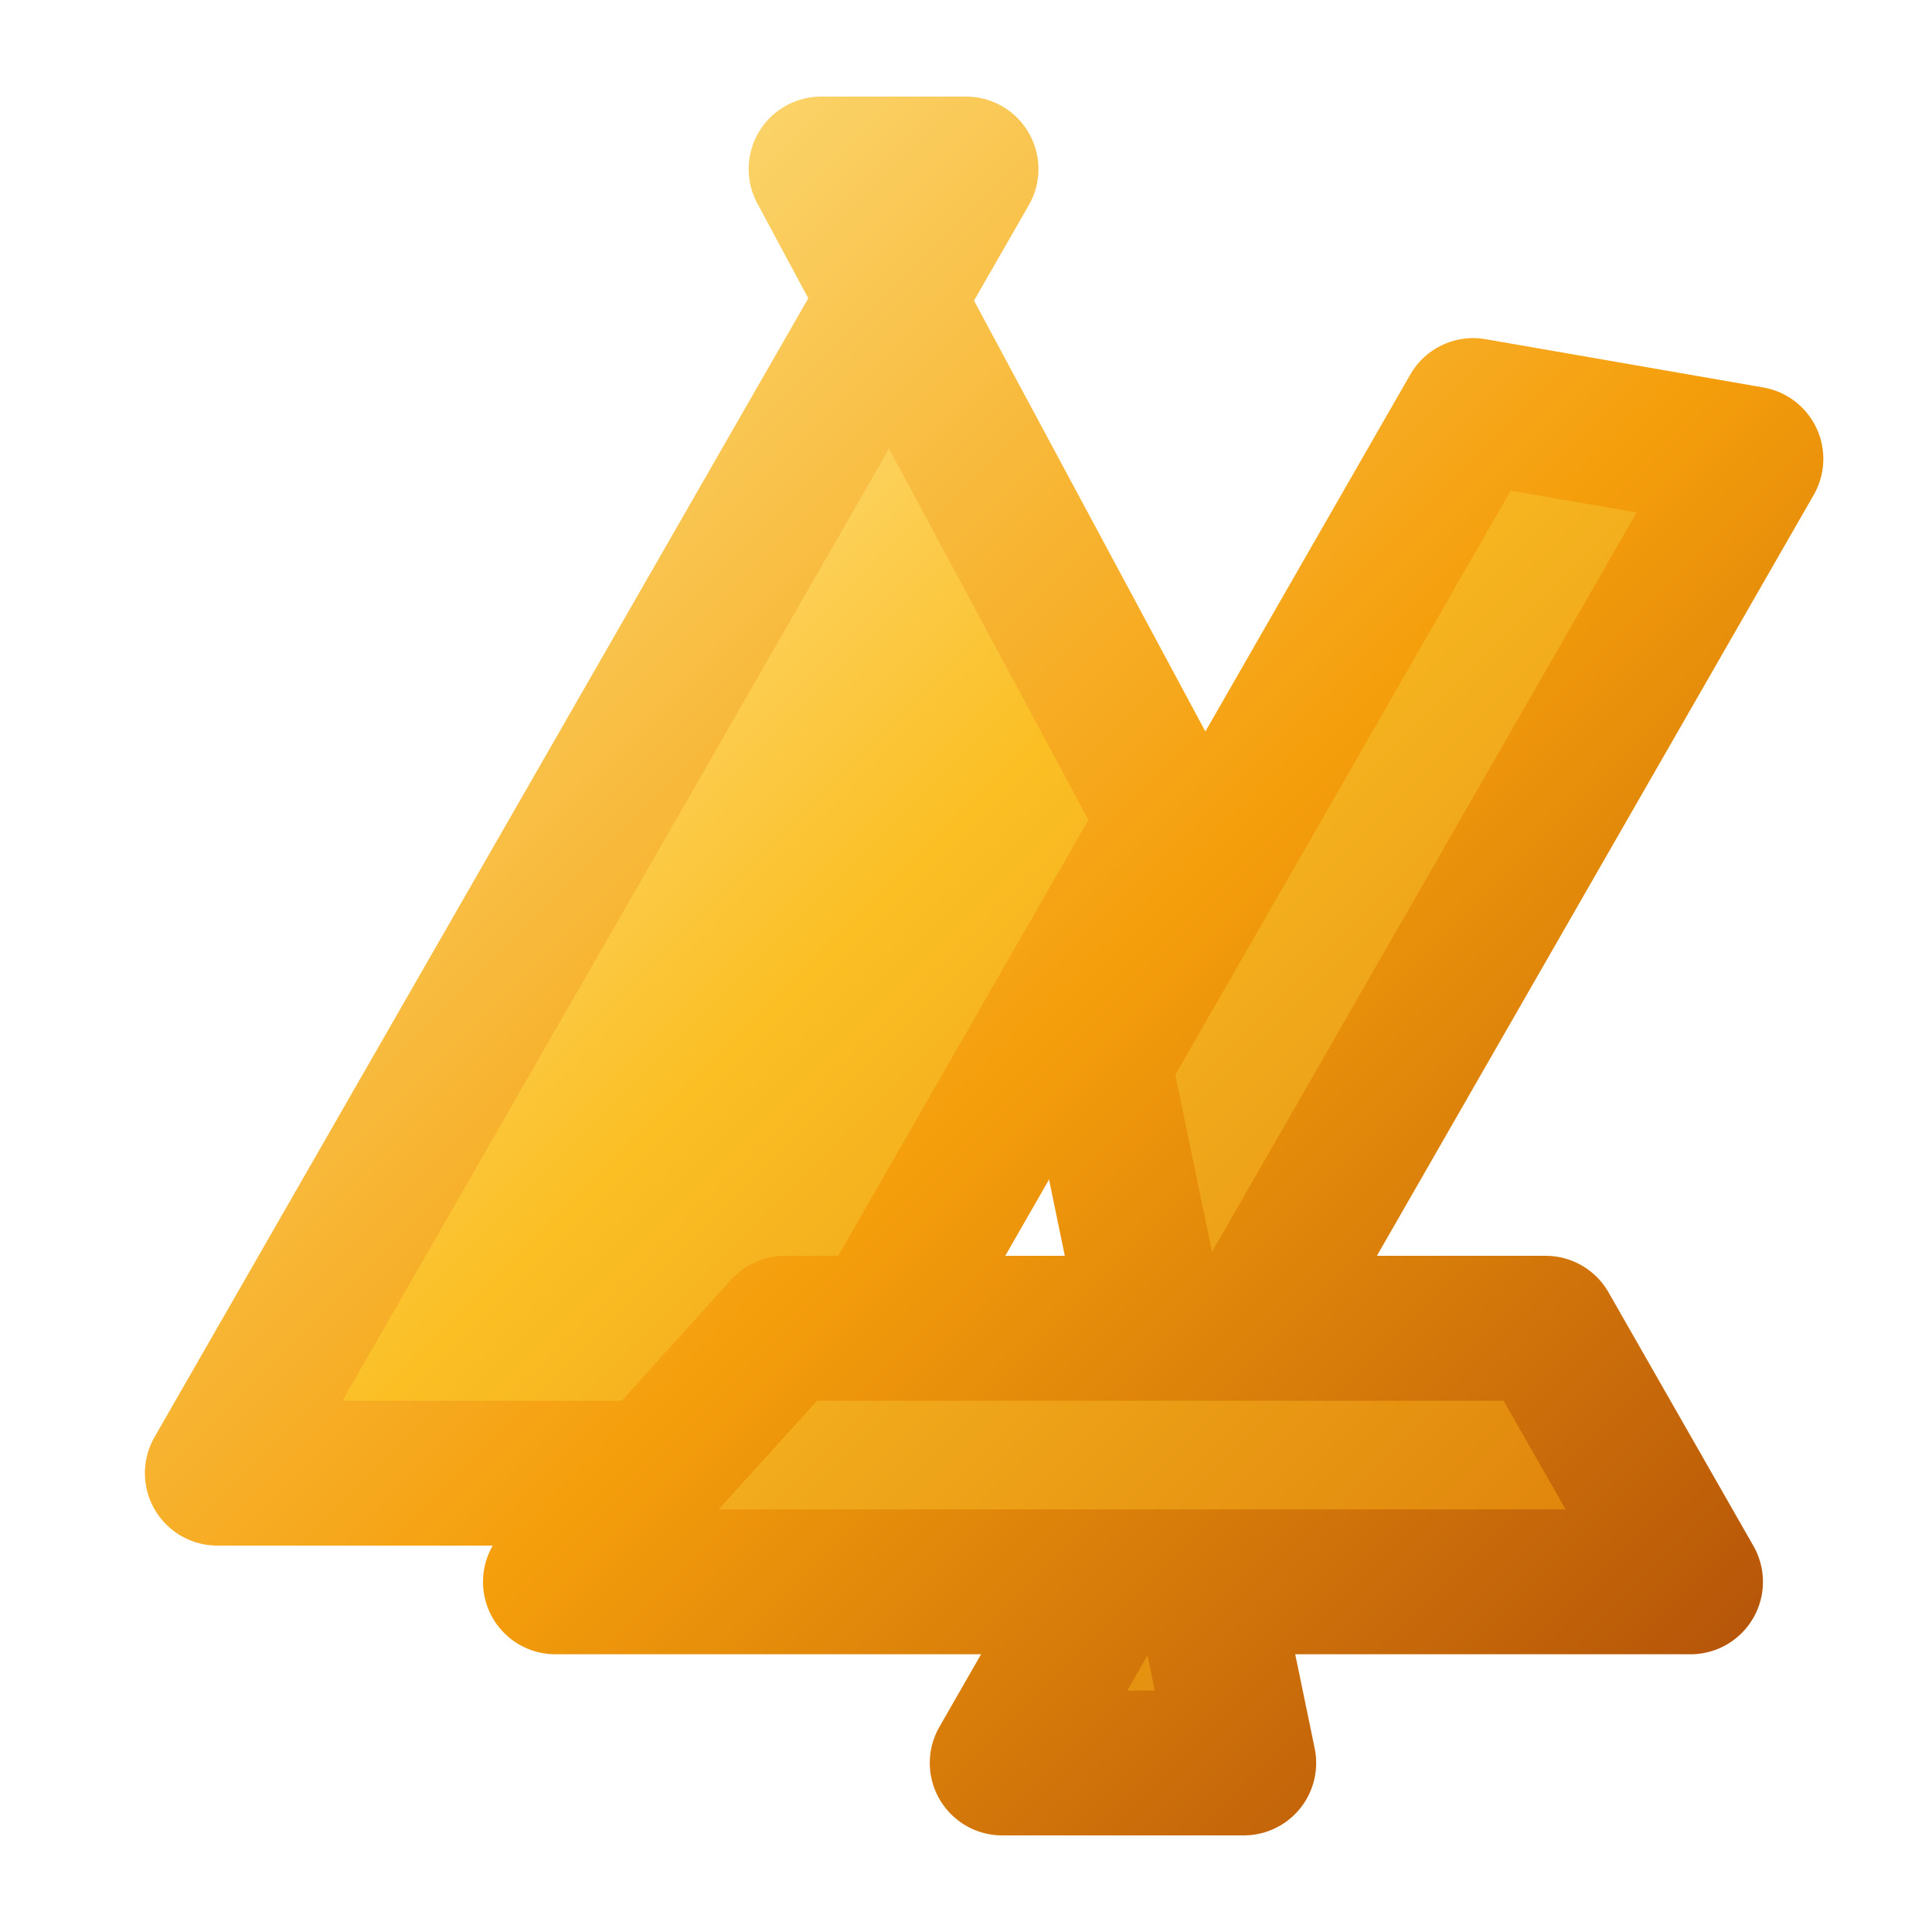
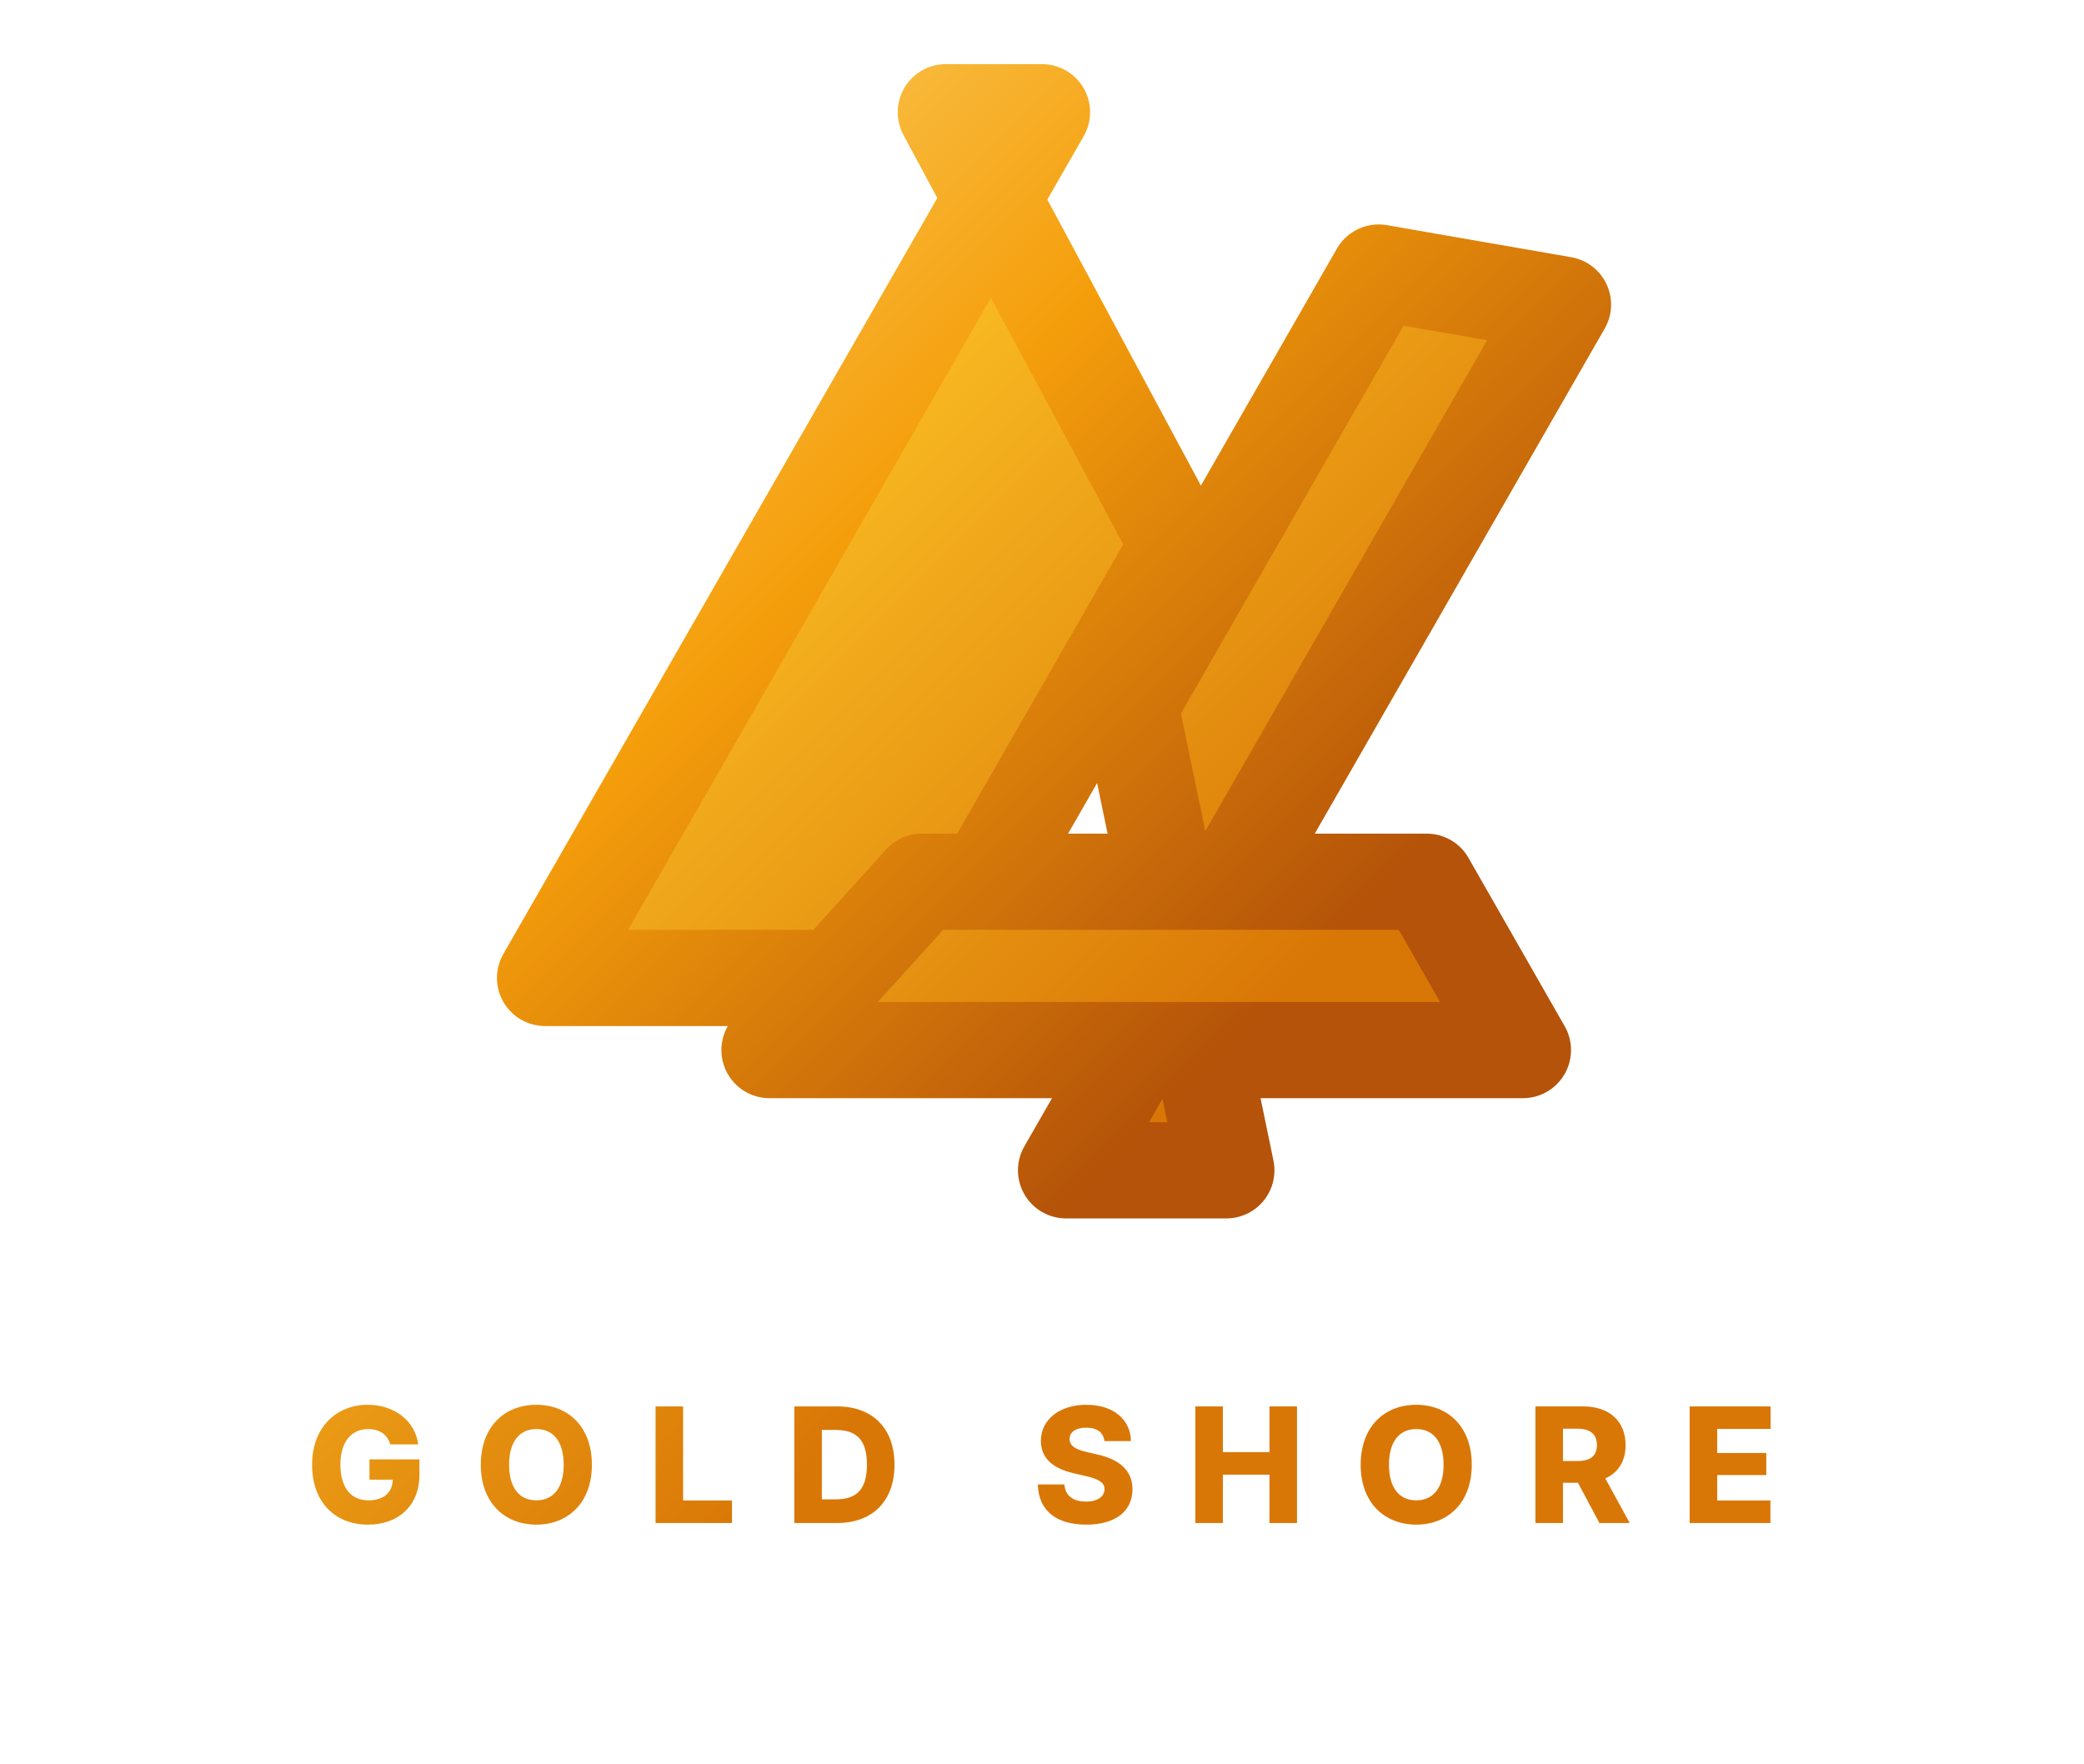
- <svg xmlns="http://www.w3.org/2000/svg" viewBox="0 0 160 160" role="img" aria-labelledby="title desc">
+ <svg xmlns="http://www.w3.org/2000/svg" viewBox="0 0 260 220" role="img" aria-labelledby="title desc">
  <defs>
    <linearGradient id="penroseFill" x1="18" y1="18" x2="142" y2="142" gradientUnits="userSpaceOnUse">
      <stop offset="0%" stop-color="#fef3c7" />
      <stop offset="45%" stop-color="#fbbf24" />
      <stop offset="100%" stop-color="#d97706" />
    </linearGradient>
    <linearGradient id="penroseStroke" x1="18" y1="18" x2="142" y2="142" gradientUnits="userSpaceOnUse">
      <stop offset="0%" stop-color="#fde68a" />
      <stop offset="55%" stop-color="#f59e0b" />
      <stop offset="100%" stop-color="#b45309" />
    </linearGradient>
  </defs>
  <g fill="url(#penroseFill)" stroke="url(#penroseStroke)" stroke-width="12" stroke-linejoin="round">
-     <path d="M80 14 18 122h48l31-54-29-54Z" />
-     <path d="m83 146 62-108-23-4-31 54 12 58Z" />
-     <path d="M46 131h94l-12-21H65l-19 21Z" />
+     <path d="M130 14 68 122h48l31-54-29-54Z" />
+     <path d="m133 146 62-108-23-4-31 54 12 58Z" />
+     <path d="M96 131h94l-12-21H115l-19 21Z" />
  </g>
+   <text x="130" y="190" text-anchor="middle" font-family="system-ui, -apple-system, sans-serif" font-weight="800" font-size="20" letter-spacing="6" fill="url(#penroseFill)" stroke="none" style="text-transform: uppercase;">GOLD SHORE</text>
</svg>
